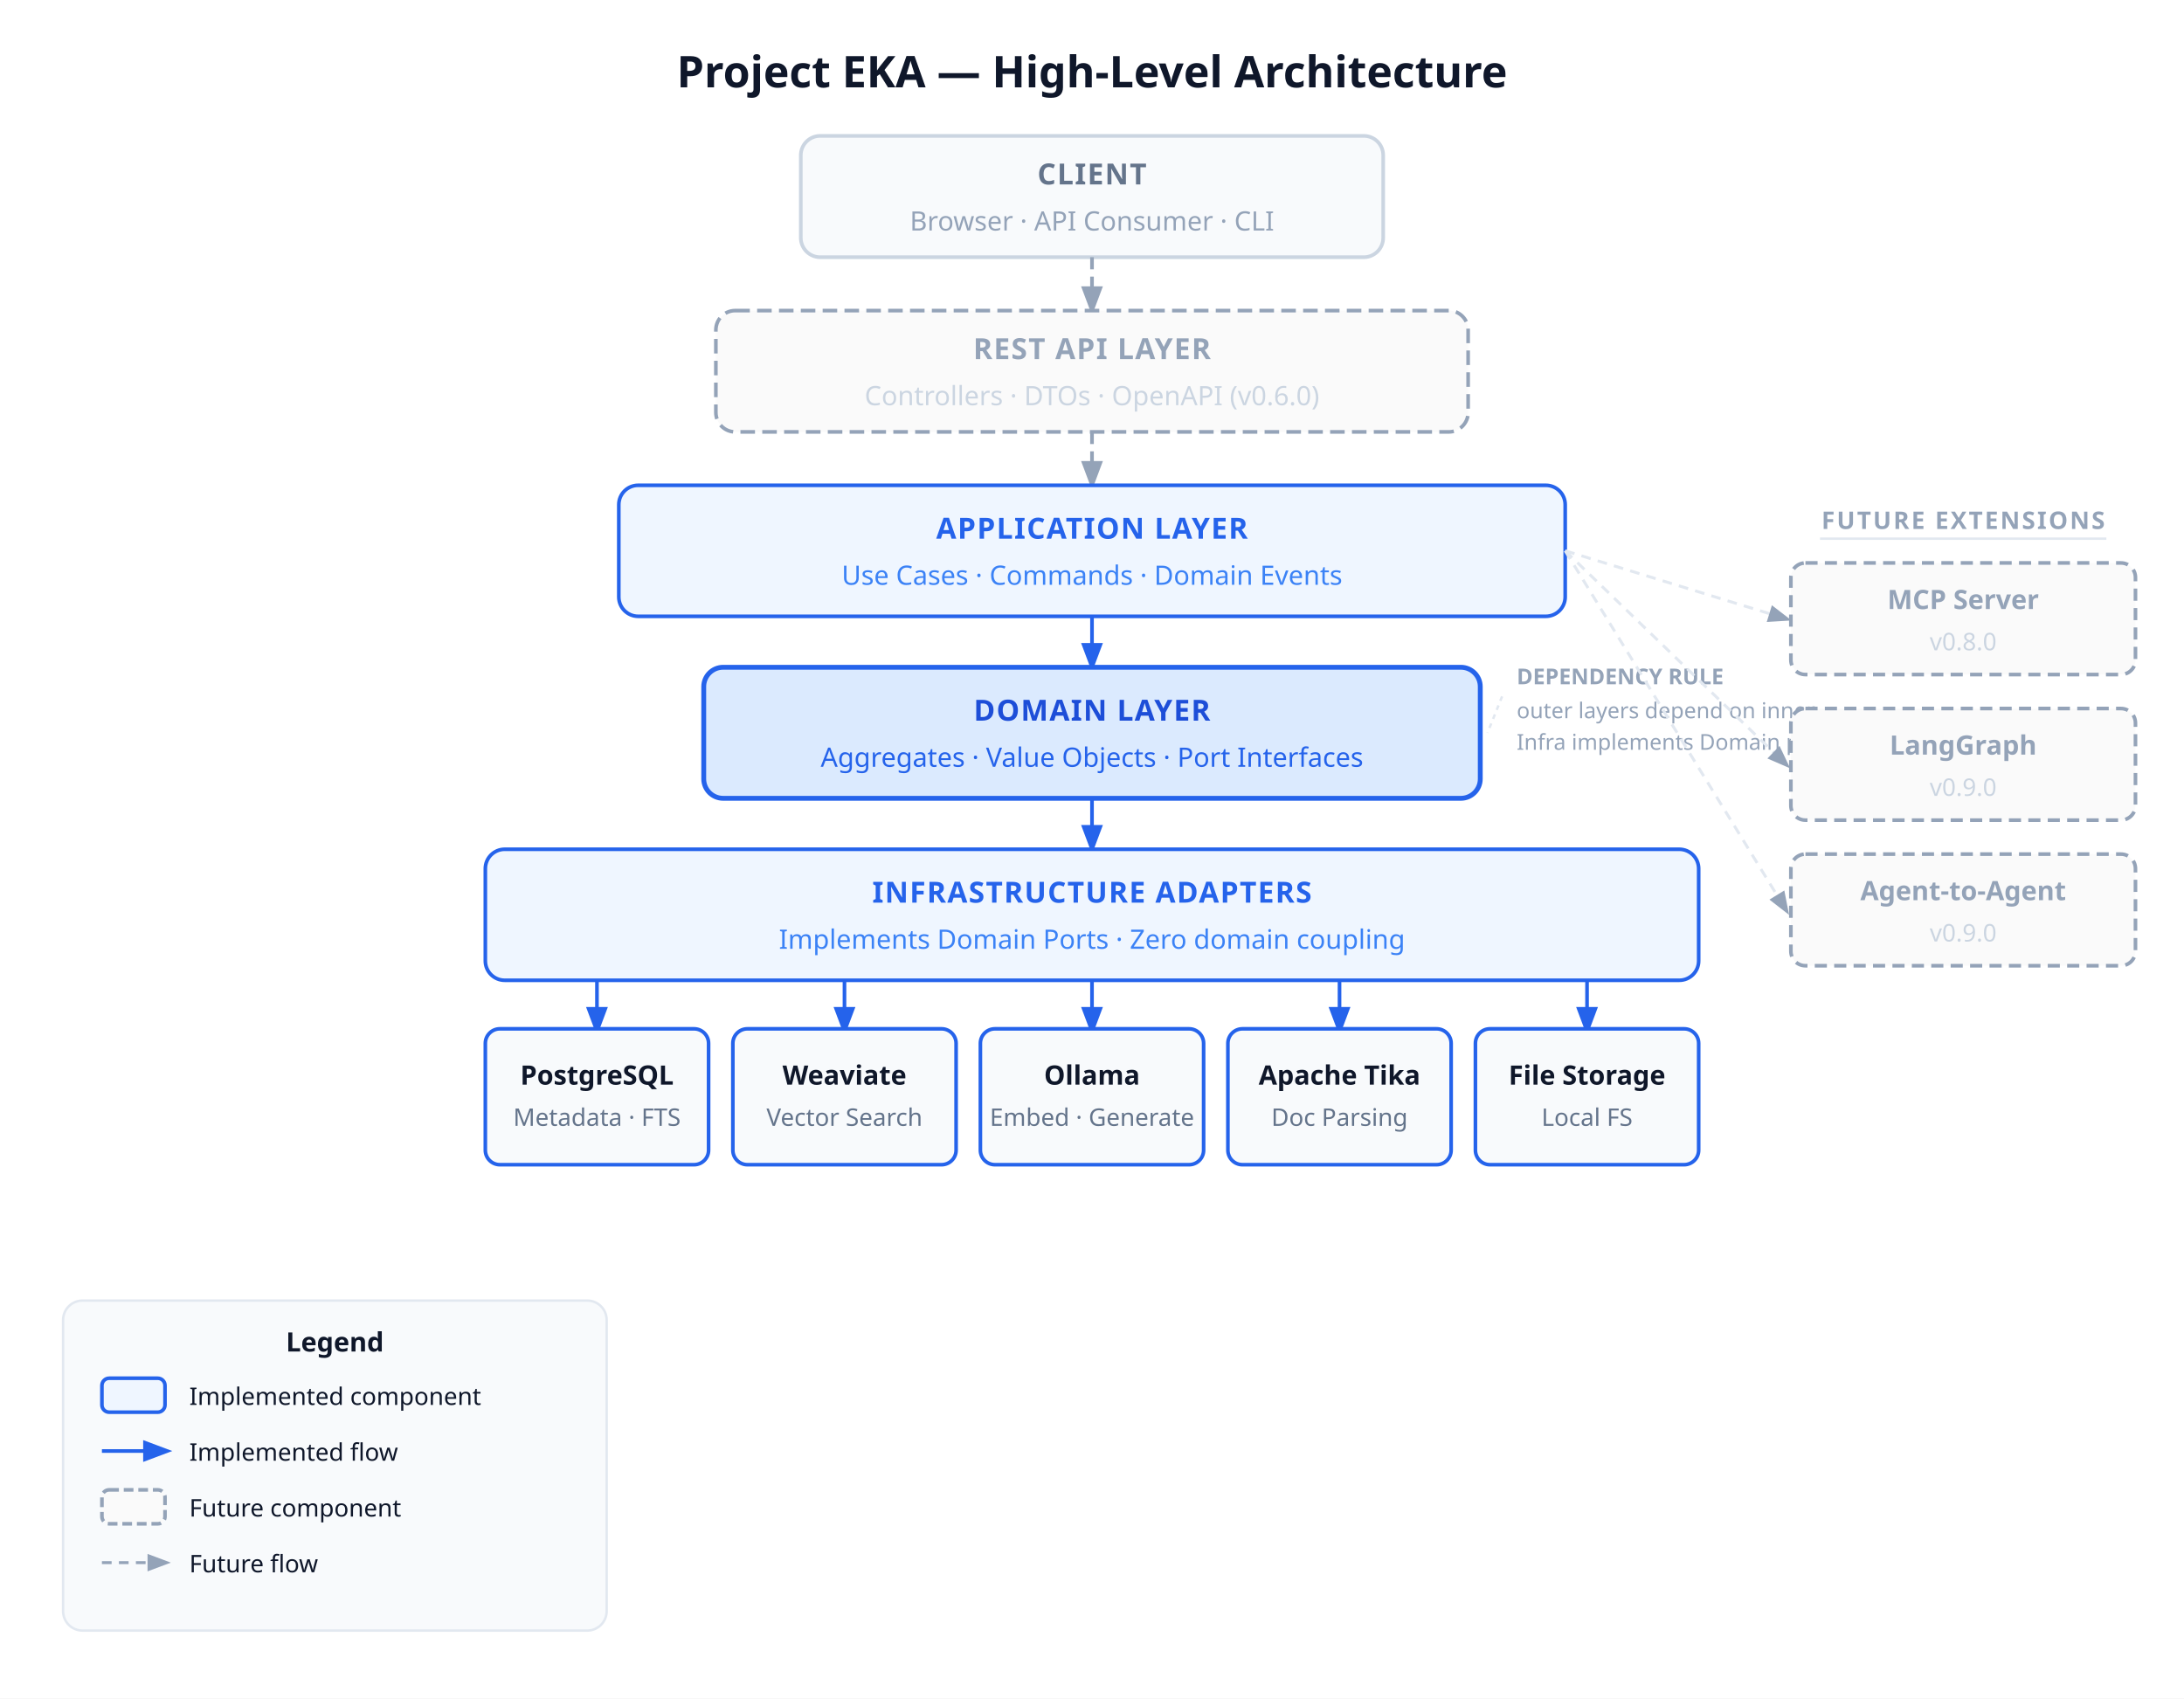
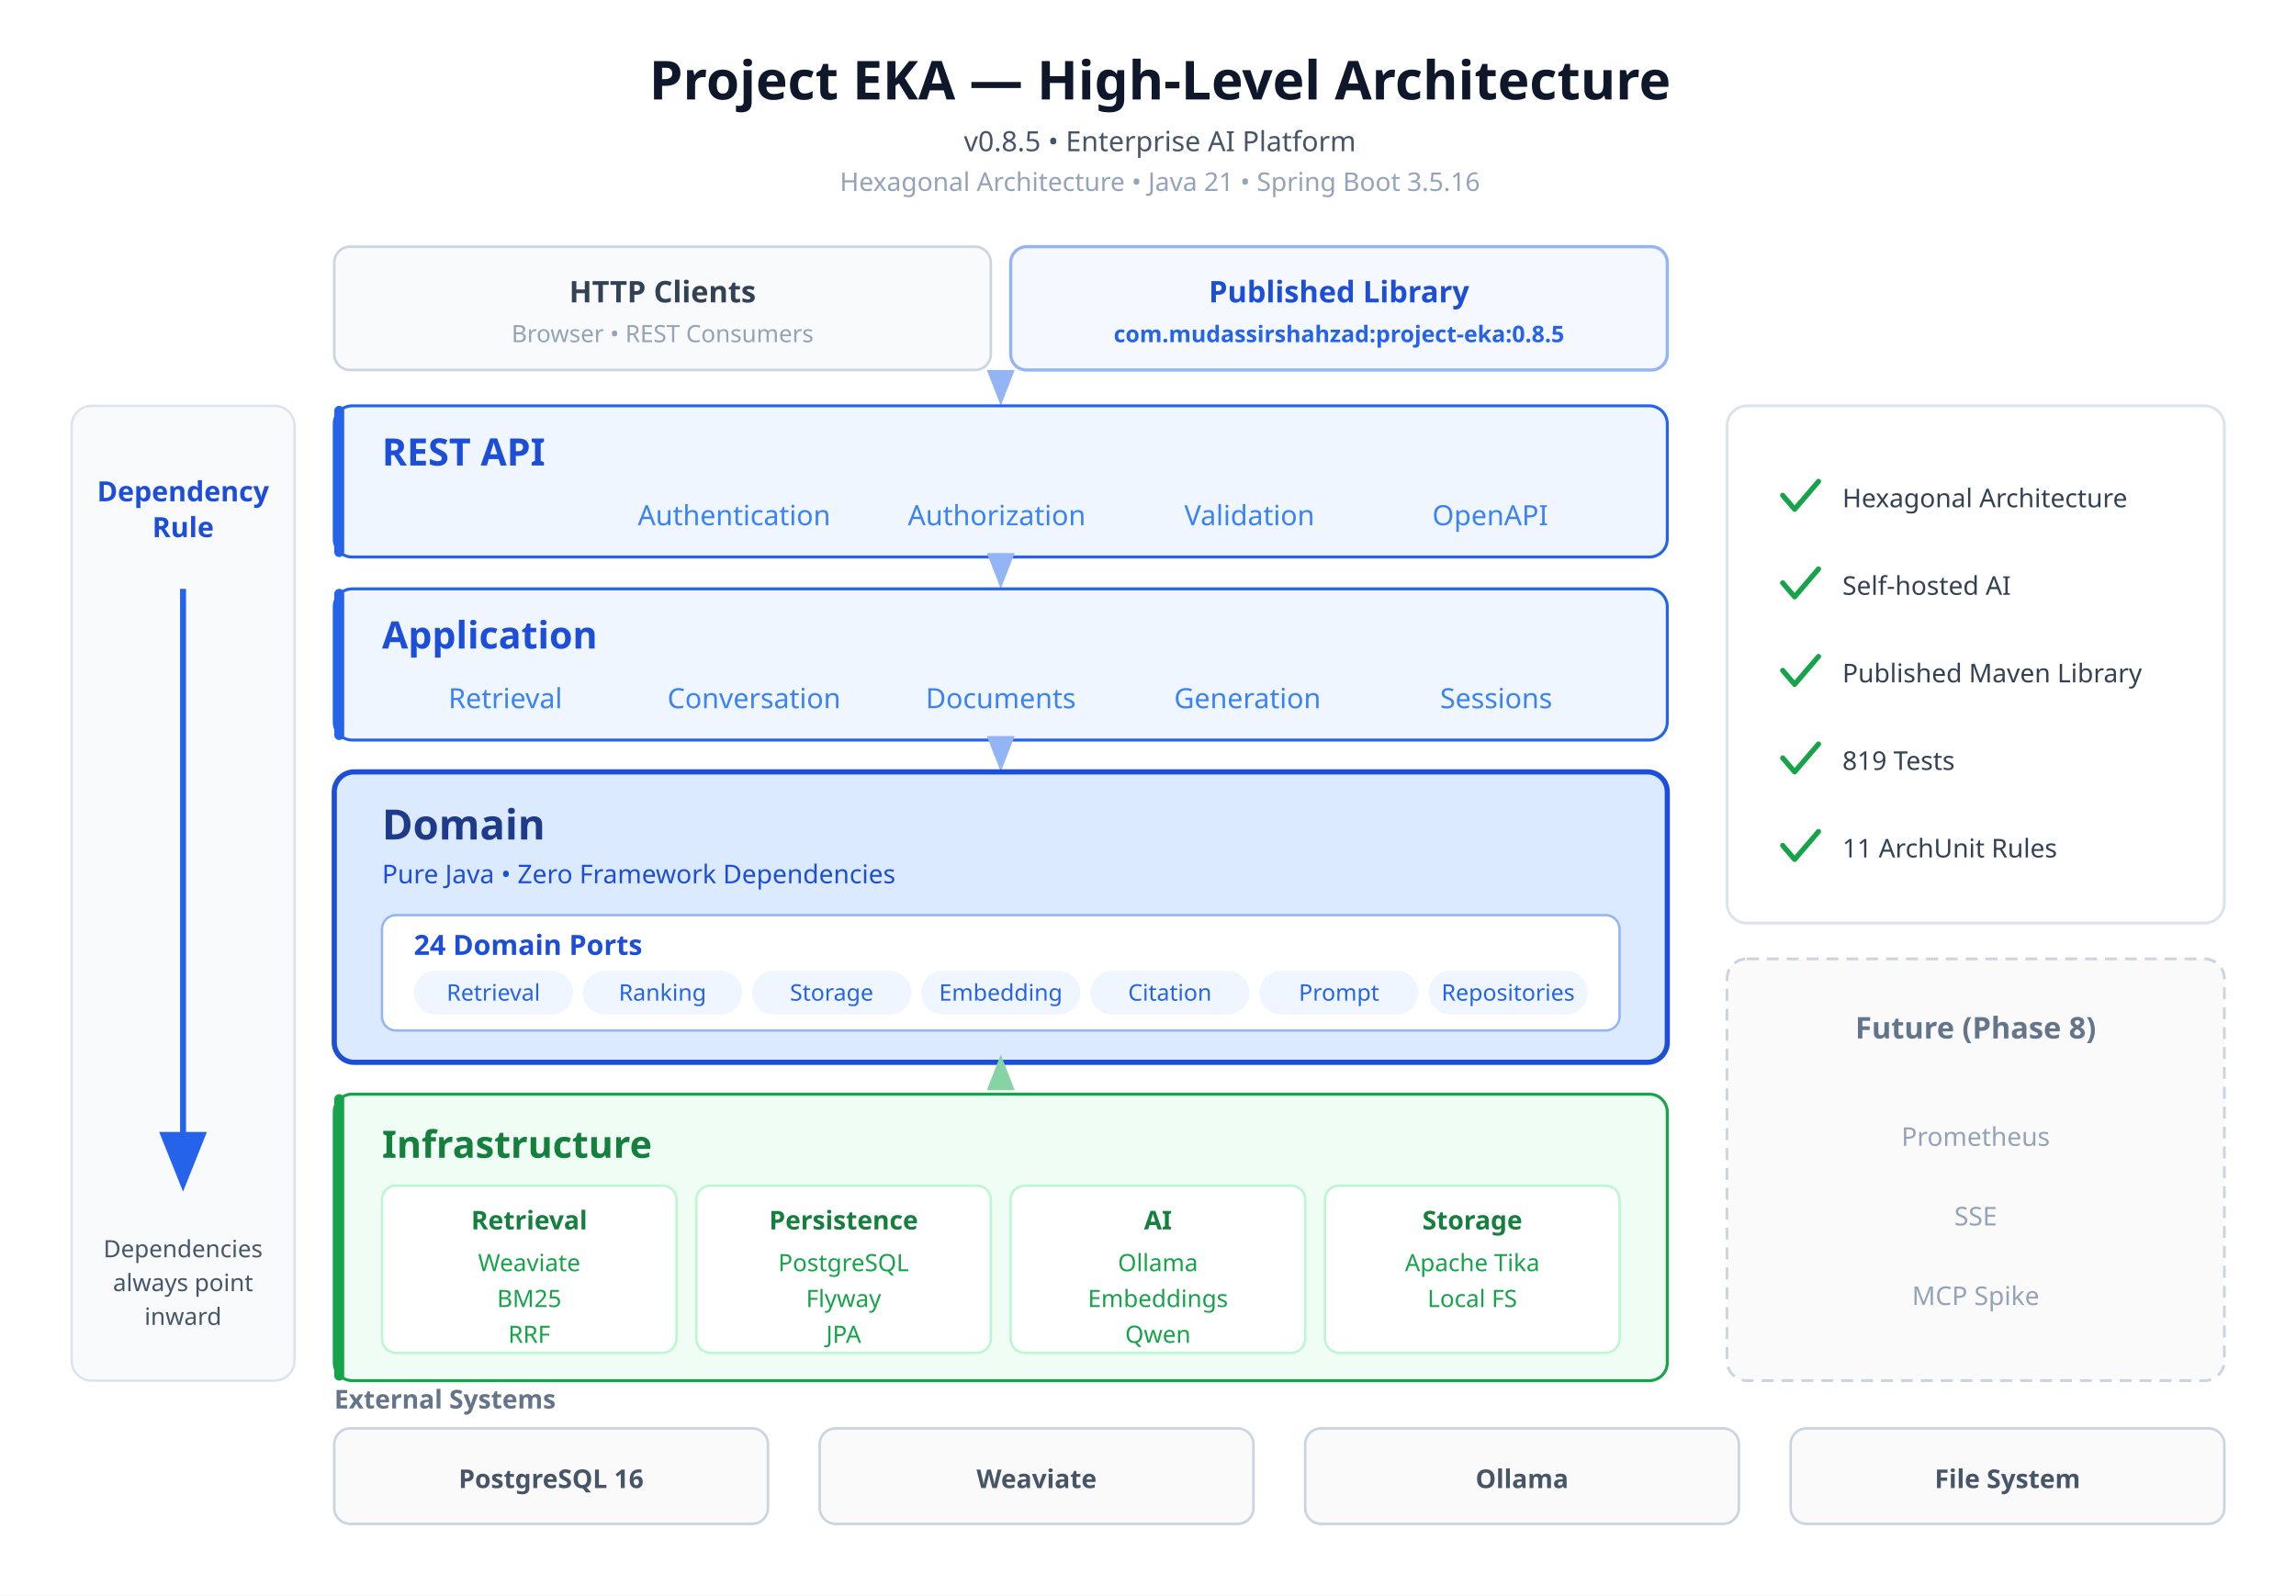
- <svg xmlns="http://www.w3.org/2000/svg" viewBox="0 0 900 700" width="900" height="700" font-family="'Segoe UI', system-ui, -apple-system, sans-serif">
+ <svg xmlns="http://www.w3.org/2000/svg" viewBox="0 0 1154 802" width="1154" height="802" font-family="'Segoe UI', system-ui, -apple-system, sans-serif">
  <defs>
-     <marker id="arr-blue" markerWidth="8" markerHeight="8" refX="6" refY="3" orient="auto">
-       <path d="M0,0 L0,6 L8,3 z" fill="#2563eb" />
+     <marker id="a-blue" markerWidth="9" markerHeight="9" refX="7" refY="3.5" orient="auto">
+       <path d="M0,0 L0,7 L9,3.5 z" fill="#93b4f5" />
    </marker>
-     <marker id="arr-gray" markerWidth="8" markerHeight="8" refX="6" refY="3" orient="auto">
-       <path d="M0,0 L0,6 L8,3 z" fill="#94a3b8" />
+     <marker id="a-green" markerWidth="9" markerHeight="9" refX="7" refY="3.5" orient="auto">
+       <path d="M0,0 L0,7 L9,3.5 z" fill="#86d3a4" />
+     </marker>
+     <marker id="a-rail" markerWidth="10" markerHeight="10" refX="7" refY="4" orient="auto">
+       <path d="M0,0 L0,8 L10,4 z" fill="#2563eb" />
    </marker>
  </defs>
-   <rect width="900" height="700" fill="#ffffff" />
-   <text x="450" y="36" text-anchor="middle" font-size="18" font-weight="700" fill="#0f172a">Project EKA — High-Level Architecture</text>
-   <rect x="330" y="56" width="240" height="50" rx="8" fill="#f8fafc" stroke="#cbd5e1" stroke-width="1.5" />
-   <text x="450" y="76" text-anchor="middle" font-size="12" font-weight="600" fill="#64748b" letter-spacing="0.5">CLIENT</text>
-   <text x="450" y="95" text-anchor="middle" font-size="11" fill="#94a3b8">Browser · API Consumer · CLI</text>
-   <line x1="450" y1="106" x2="450" y2="127" stroke="#94a3b8" stroke-width="1.5" stroke-dasharray="5,3" marker-end="url(#arr-gray)" />
-   <rect x="295" y="128" width="310" height="50" rx="8" fill="#fafafa" stroke="#94a3b8" stroke-width="1.5" stroke-dasharray="6,3" />
-   <text x="450" y="148" text-anchor="middle" font-size="12" font-weight="600" fill="#94a3b8" letter-spacing="0.5">REST API LAYER</text>
-   <text x="450" y="167" text-anchor="middle" font-size="11" fill="#cbd5e1">Controllers · DTOs · OpenAPI  (v0.6.0)</text>
-   <line x1="450" y1="178" x2="450" y2="199" stroke="#94a3b8" stroke-width="1.5" stroke-dasharray="5,3" marker-end="url(#arr-gray)" />
-   <rect x="255" y="200" width="390" height="54" rx="8" fill="#eff6ff" stroke="#2563eb" stroke-width="1.5" />
-   <text x="450" y="222" text-anchor="middle" font-size="12" font-weight="700" fill="#2563eb" letter-spacing="0.5">APPLICATION LAYER</text>
-   <text x="450" y="241" text-anchor="middle" font-size="11" fill="#3b82f6">Use Cases · Commands · Domain Events</text>
-   <line x1="450" y1="254" x2="450" y2="274" stroke="#2563eb" stroke-width="1.5" marker-end="url(#arr-blue)" />
-   <rect x="290" y="275" width="320" height="54" rx="8" fill="#dbeafe" stroke="#2563eb" stroke-width="2" />
-   <text x="450" y="297" text-anchor="middle" font-size="12" font-weight="700" fill="#1d4ed8" letter-spacing="0.5">DOMAIN LAYER</text>
-   <text x="450" y="316" text-anchor="middle" font-size="11" fill="#2563eb">Aggregates · Value Objects · Port Interfaces</text>
-   <text x="625" y="282" font-size="9" fill="#94a3b8" font-weight="600">DEPENDENCY RULE</text>
-   <text x="625" y="296" font-size="9" fill="#94a3b8">outer layers depend on inner</text>
-   <text x="625" y="309" font-size="9" fill="#94a3b8">Infra implements Domain ports</text>
-   <line x1="619" y1="287" x2="613" y2="302" stroke="#e2e8f0" stroke-width="1" stroke-dasharray="2,2" />
-   <line x1="450" y1="329" x2="450" y2="349" stroke="#2563eb" stroke-width="1.5" marker-end="url(#arr-blue)" />
-   <rect x="200" y="350" width="500" height="54" rx="8" fill="#eff6ff" stroke="#2563eb" stroke-width="1.5" />
-   <text x="450" y="372" text-anchor="middle" font-size="12" font-weight="700" fill="#2563eb" letter-spacing="0.5">INFRASTRUCTURE ADAPTERS</text>
-   <text x="450" y="391" text-anchor="middle" font-size="11" fill="#3b82f6">Implements Domain Ports · Zero domain coupling</text>
-   <line x1="246" y1="404" x2="246" y2="424" stroke="#2563eb" stroke-width="1.5" marker-end="url(#arr-blue)" />
-   <line x1="348" y1="404" x2="348" y2="424" stroke="#2563eb" stroke-width="1.5" marker-end="url(#arr-blue)" />
-   <line x1="450" y1="404" x2="450" y2="424" stroke="#2563eb" stroke-width="1.5" marker-end="url(#arr-blue)" />
-   <line x1="552" y1="404" x2="552" y2="424" stroke="#2563eb" stroke-width="1.5" marker-end="url(#arr-blue)" />
-   <line x1="654" y1="404" x2="654" y2="424" stroke="#2563eb" stroke-width="1.5" marker-end="url(#arr-blue)" />
-   <rect x="200" y="424" width="92" height="56" rx="6" fill="#f8fafc" stroke="#2563eb" stroke-width="1.5" />
-   <text x="246" y="447" text-anchor="middle" font-size="11" font-weight="600" fill="#0f172a">PostgreSQL</text>
-   <text x="246" y="464" text-anchor="middle" font-size="10" fill="#64748b">Metadata · FTS</text>
-   <rect x="302" y="424" width="92" height="56" rx="6" fill="#f8fafc" stroke="#2563eb" stroke-width="1.5" />
-   <text x="348" y="447" text-anchor="middle" font-size="11" font-weight="600" fill="#0f172a">Weaviate</text>
-   <text x="348" y="464" text-anchor="middle" font-size="10" fill="#64748b">Vector Search</text>
-   <rect x="404" y="424" width="92" height="56" rx="6" fill="#f8fafc" stroke="#2563eb" stroke-width="1.5" />
-   <text x="450" y="447" text-anchor="middle" font-size="11" font-weight="600" fill="#0f172a">Ollama</text>
-   <text x="450" y="464" text-anchor="middle" font-size="10" fill="#64748b">Embed · Generate</text>
-   <rect x="506" y="424" width="92" height="56" rx="6" fill="#f8fafc" stroke="#2563eb" stroke-width="1.5" />
-   <text x="552" y="447" text-anchor="middle" font-size="11" font-weight="600" fill="#0f172a">Apache Tika</text>
-   <text x="552" y="464" text-anchor="middle" font-size="10" fill="#64748b">Doc Parsing</text>
-   <rect x="608" y="424" width="92" height="56" rx="6" fill="#f8fafc" stroke="#2563eb" stroke-width="1.5" />
-   <text x="654" y="447" text-anchor="middle" font-size="11" font-weight="600" fill="#0f172a">File Storage</text>
-   <text x="654" y="464" text-anchor="middle" font-size="10" fill="#64748b">Local FS</text>
-   <text x="809" y="218" text-anchor="middle" font-size="10" fill="#94a3b8" font-weight="700" letter-spacing="0.8">FUTURE EXTENSIONS</text>
-   <line x1="750" y1="222" x2="868" y2="222" stroke="#e2e8f0" stroke-width="1" />
-   <rect x="738" y="232" width="142" height="46" rx="6" fill="#fafafa" stroke="#94a3b8" stroke-width="1.5" stroke-dasharray="5,3" />
-   <text x="809" y="251" text-anchor="middle" font-size="11" font-weight="600" fill="#94a3b8">MCP Server</text>
-   <text x="809" y="268" text-anchor="middle" font-size="10" fill="#cbd5e1">v0.8.0</text>
-   <rect x="738" y="292" width="142" height="46" rx="6" fill="#fafafa" stroke="#94a3b8" stroke-width="1.5" stroke-dasharray="5,3" />
-   <text x="809" y="311" text-anchor="middle" font-size="11" font-weight="600" fill="#94a3b8">LangGraph</text>
-   <text x="809" y="328" text-anchor="middle" font-size="10" fill="#cbd5e1">v0.9.0</text>
-   <rect x="738" y="352" width="142" height="46" rx="6" fill="#fafafa" stroke="#94a3b8" stroke-width="1.5" stroke-dasharray="5,3" />
-   <text x="809" y="371" text-anchor="middle" font-size="11" font-weight="600" fill="#94a3b8">Agent-to-Agent</text>
-   <text x="809" y="388" text-anchor="middle" font-size="10" fill="#cbd5e1">v0.9.0</text>
-   <line x1="645" y1="227" x2="736" y2="255" stroke="#e2e8f0" stroke-width="1.2" stroke-dasharray="4,3" marker-end="url(#arr-gray)" />
-   <line x1="645" y1="227" x2="736" y2="315" stroke="#e2e8f0" stroke-width="1.2" stroke-dasharray="4,3" marker-end="url(#arr-gray)" />
-   <line x1="645" y1="227" x2="736" y2="375" stroke="#e2e8f0" stroke-width="1.2" stroke-dasharray="4,3" marker-end="url(#arr-gray)" />
-   <rect x="26" y="536" width="224" height="136" rx="8" fill="#f8fafc" stroke="#e2e8f0" stroke-width="1" />
-   <text x="138" y="557" text-anchor="middle" font-size="11" font-weight="700" fill="#0f172a">Legend</text>
-   <rect x="42" y="568" width="26" height="14" rx="3" fill="#eff6ff" stroke="#2563eb" stroke-width="1.5" />
-   <text x="78" y="579" font-size="10" fill="#0f172a">Implemented component</text>
-   <line x1="42" y1="598" x2="68" y2="598" stroke="#2563eb" stroke-width="1.5" marker-end="url(#arr-blue)" />
-   <text x="78" y="602" font-size="10" fill="#0f172a">Implemented flow</text>
-   <rect x="42" y="614" width="26" height="14" rx="3" fill="#fafafa" stroke="#94a3b8" stroke-width="1.5" stroke-dasharray="4,2" />
-   <text x="78" y="625" font-size="10" fill="#0f172a">Future component</text>
-   <line x1="42" y1="644" x2="68" y2="644" stroke="#94a3b8" stroke-width="1.2" stroke-dasharray="4,3" marker-end="url(#arr-gray)" />
-   <text x="78" y="648" font-size="10" fill="#0f172a">Future flow</text>
+   <rect width="1154" height="802" fill="#ffffff" />
+   <text x="583" y="50" text-anchor="middle" font-size="27" font-weight="700" fill="#0f172a">Project EKA — High-Level Architecture</text>
+   <text x="583" y="76" text-anchor="middle" font-size="14" fill="#475569">v0.8.5 • Enterprise AI Platform</text>
+   <text x="583" y="96" text-anchor="middle" font-size="13" fill="#94a3b8">Hexagonal Architecture • Java 21 • Spring Boot 3.5.16</text>
+   <rect x="36" y="204" width="112" height="490" rx="10" fill="#f8fafc" stroke="#dbe3ec" stroke-width="1.2" />
+   <text x="92" y="252" text-anchor="middle" font-size="14" font-weight="700" fill="#1d4ed8">Dependency</text>
+   <text x="92" y="270" text-anchor="middle" font-size="14" font-weight="700" fill="#1d4ed8">Rule</text>
+   <line x1="92" y1="296" x2="92" y2="590" stroke="#2563eb" stroke-width="3" marker-end="url(#a-rail)" />
+   <text x="92" y="632" text-anchor="middle" font-size="12" fill="#475569">Dependencies</text>
+   <text x="92" y="649" text-anchor="middle" font-size="12" fill="#475569">always point</text>
+   <text x="92" y="666" text-anchor="middle" font-size="12" fill="#475569">inward</text>
+   <rect x="168" y="124" width="330" height="62" rx="8" fill="#f8fafc" stroke="#cbd5e1" stroke-width="1.3" />
+   <text x="333" y="152" text-anchor="middle" font-size="15" font-weight="700" fill="#334155">HTTP Clients</text>
+   <text x="333" y="172" text-anchor="middle" font-size="12" fill="#94a3b8">Browser • REST Consumers</text>
+   <rect x="508" y="124" width="330" height="62" rx="8" fill="#f5f9ff" stroke="#93b4f5" stroke-width="1.6" />
+   <text x="673" y="152" text-anchor="middle" font-size="15" font-weight="700" fill="#1d4ed8">Published Library</text>
+   <text x="673" y="172" text-anchor="middle" font-size="11.5" font-weight="600" fill="#2563eb">com.mudassirshahzad:project-eka:0.8.5</text>
+   <line x1="503" y1="186" x2="503" y2="200" stroke="#93b4f5" stroke-width="2" marker-end="url(#a-blue)" />
+   <rect x="168" y="204" width="670" height="76" rx="9" fill="#eff6ff" stroke="#2563eb" stroke-width="1.5" />
+   <rect x="168" y="204" width="5" height="76" rx="2.5" fill="#2563eb" />
+   <text x="192" y="234" font-size="19" font-weight="700" fill="#1d4ed8">REST API</text>
+   <text x="369" y="264" text-anchor="middle" font-size="14" fill="#3b82f6">Authentication</text>
+   <text x="501" y="264" text-anchor="middle" font-size="14" fill="#3b82f6">Authorization</text>
+   <text x="628" y="264" text-anchor="middle" font-size="14" fill="#3b82f6">Validation</text>
+   <text x="749" y="264" text-anchor="middle" font-size="14" fill="#3b82f6">OpenAPI</text>
+   <line x1="503" y1="280" x2="503" y2="292" stroke="#93b4f5" stroke-width="2" marker-end="url(#a-blue)" />
+   <rect x="168" y="296" width="670" height="76" rx="9" fill="#eff6ff" stroke="#2563eb" stroke-width="1.5" />
+   <rect x="168" y="296" width="5" height="76" rx="2.5" fill="#2563eb" />
+   <text x="192" y="326" font-size="19" font-weight="700" fill="#1d4ed8">Application</text>
+   <text x="254" y="356" text-anchor="middle" font-size="14" fill="#3b82f6">Retrieval</text>
+   <text x="379" y="356" text-anchor="middle" font-size="14" fill="#3b82f6">Conversation</text>
+   <text x="503" y="356" text-anchor="middle" font-size="14" fill="#3b82f6">Documents</text>
+   <text x="627" y="356" text-anchor="middle" font-size="14" fill="#3b82f6">Generation</text>
+   <text x="752" y="356" text-anchor="middle" font-size="14" fill="#3b82f6">Sessions</text>
+   <line x1="503" y1="372" x2="503" y2="384" stroke="#93b4f5" stroke-width="2" marker-end="url(#a-blue)" />
+   <rect x="168" y="388" width="670" height="146" rx="10" fill="#dbeafe" stroke="#1d4ed8" stroke-width="2.6" />
+   <text x="192" y="422" font-size="21" font-weight="700" fill="#1e3a8a">Domain</text>
+   <text x="192" y="444" font-size="13" fill="#1d4ed8">Pure Java • Zero Framework Dependencies</text>
+   <rect x="192" y="460" width="622" height="58" rx="7" fill="#ffffff" stroke="#93b4f5" stroke-width="1.2" />
+   <text x="208" y="480" font-size="14" font-weight="700" fill="#1d4ed8">24 Domain Ports</text>
+   <rect x="208" y="488" width="80" height="22" rx="11" fill="#eff6ff" />
+   <text x="248" y="503" text-anchor="middle" font-size="11.5" fill="#2563eb">Retrieval</text>
+   <rect x="293" y="488" width="80" height="22" rx="11" fill="#eff6ff" />
+   <text x="333" y="503" text-anchor="middle" font-size="11.5" fill="#2563eb">Ranking</text>
+   <rect x="378" y="488" width="80" height="22" rx="11" fill="#eff6ff" />
+   <text x="418" y="503" text-anchor="middle" font-size="11.5" fill="#2563eb">Storage</text>
+   <rect x="463" y="488" width="80" height="22" rx="11" fill="#eff6ff" />
+   <text x="503" y="503" text-anchor="middle" font-size="11.5" fill="#2563eb">Embedding</text>
+   <rect x="548" y="488" width="80" height="22" rx="11" fill="#eff6ff" />
+   <text x="588" y="503" text-anchor="middle" font-size="11.5" fill="#2563eb">Citation</text>
+   <rect x="633" y="488" width="80" height="22" rx="11" fill="#eff6ff" />
+   <text x="673" y="503" text-anchor="middle" font-size="11.5" fill="#2563eb">Prompt</text>
+   <rect x="718" y="488" width="80" height="22" rx="11" fill="#eff6ff" />
+   <text x="758" y="503" text-anchor="middle" font-size="11.5" fill="#2563eb">Repositories</text>
+   <line x1="503" y1="546" x2="503" y2="534" stroke="#86d3a4" stroke-width="2" marker-end="url(#a-green)" />
+   <rect x="168" y="550" width="670" height="144" rx="9" fill="#f0fdf4" stroke="#16a34a" stroke-width="1.5" />
+   <rect x="168" y="550" width="5" height="144" rx="2.5" fill="#16a34a" />
+   <text x="192" y="582" font-size="19" font-weight="700" fill="#15803d">Infrastructure</text>
+   <rect x="192" y="596" width="148" height="84" rx="7" fill="#ffffff" stroke="#bbf7d0" stroke-width="1.2" />
+   <text x="266" y="618" text-anchor="middle" font-size="13" font-weight="700" fill="#15803d">Retrieval</text>
+   <text x="266" y="639" text-anchor="middle" font-size="12" fill="#16a34a">Weaviate</text>
+   <text x="266" y="657" text-anchor="middle" font-size="12" fill="#16a34a">BM25</text>
+   <text x="266" y="675" text-anchor="middle" font-size="12" fill="#16a34a">RRF</text>
+   <rect x="350" y="596" width="148" height="84" rx="7" fill="#ffffff" stroke="#bbf7d0" stroke-width="1.2" />
+   <text x="424" y="618" text-anchor="middle" font-size="13" font-weight="700" fill="#15803d">Persistence</text>
+   <text x="424" y="639" text-anchor="middle" font-size="12" fill="#16a34a">PostgreSQL</text>
+   <text x="424" y="657" text-anchor="middle" font-size="12" fill="#16a34a">Flyway</text>
+   <text x="424" y="675" text-anchor="middle" font-size="12" fill="#16a34a">JPA</text>
+   <rect x="508" y="596" width="148" height="84" rx="7" fill="#ffffff" stroke="#bbf7d0" stroke-width="1.2" />
+   <text x="582" y="618" text-anchor="middle" font-size="13" font-weight="700" fill="#15803d">AI</text>
+   <text x="582" y="639" text-anchor="middle" font-size="12" fill="#16a34a">Ollama</text>
+   <text x="582" y="657" text-anchor="middle" font-size="12" fill="#16a34a">Embeddings</text>
+   <text x="582" y="675" text-anchor="middle" font-size="12" fill="#16a34a">Qwen</text>
+   <rect x="666" y="596" width="148" height="84" rx="7" fill="#ffffff" stroke="#bbf7d0" stroke-width="1.2" />
+   <text x="740" y="618" text-anchor="middle" font-size="13" font-weight="700" fill="#15803d">Storage</text>
+   <text x="740" y="639" text-anchor="middle" font-size="12" fill="#16a34a">Apache Tika</text>
+   <text x="740" y="657" text-anchor="middle" font-size="12" fill="#16a34a">Local FS</text>
+   <rect x="868" y="204" width="250" height="260" rx="10" fill="#ffffff" stroke="#dbe3ec" stroke-width="1.4" />
+   <path d="M896,249 L902,256 L914,242" stroke="#16a34a" stroke-width="2.6" fill="none" stroke-linecap="round" stroke-linejoin="round" />
+   <text x="926" y="255" font-size="13" fill="#334155">Hexagonal Architecture</text>
+   <path d="M896,293 L902,300 L914,286" stroke="#16a34a" stroke-width="2.6" fill="none" stroke-linecap="round" stroke-linejoin="round" />
+   <text x="926" y="299" font-size="13" fill="#334155">Self-hosted AI</text>
+   <path d="M896,337 L902,344 L914,330" stroke="#16a34a" stroke-width="2.6" fill="none" stroke-linecap="round" stroke-linejoin="round" />
+   <text x="926" y="343" font-size="13" fill="#334155">Published Maven Library</text>
+   <path d="M896,381 L902,388 L914,374" stroke="#16a34a" stroke-width="2.6" fill="none" stroke-linecap="round" stroke-linejoin="round" />
+   <text x="926" y="387" font-size="13" fill="#334155">819 Tests</text>
+   <path d="M896,425 L902,432 L914,418" stroke="#16a34a" stroke-width="2.6" fill="none" stroke-linecap="round" stroke-linejoin="round" />
+   <text x="926" y="431" font-size="13" fill="#334155">11 ArchUnit Rules</text>
+   <rect x="868" y="482" width="250" height="212" rx="10" fill="#fafafa" stroke="#cbd5e1" stroke-width="1.4" stroke-dasharray="6,4" />
+   <text x="993" y="522" text-anchor="middle" font-size="15" font-weight="700" fill="#64748b">Future (Phase 8)</text>
+   <text x="993" y="576" text-anchor="middle" font-size="13" fill="#94a3b8">Prometheus</text>
+   <text x="993" y="616" text-anchor="middle" font-size="13" fill="#94a3b8">SSE</text>
+   <text x="993" y="656" text-anchor="middle" font-size="13" fill="#94a3b8">MCP Spike</text>
+   <text x="168" y="708" font-size="13" font-weight="700" fill="#64748b">External Systems</text>
+   <rect x="168" y="718" width="218" height="48" rx="8" fill="#fafafa" stroke="#cbd5e1" stroke-width="1.3" />
+   <text x="277" y="748" text-anchor="middle" font-size="13" font-weight="600" fill="#475569">PostgreSQL 16</text>
+   <rect x="412" y="718" width="218" height="48" rx="8" fill="#fafafa" stroke="#cbd5e1" stroke-width="1.3" />
+   <text x="521" y="748" text-anchor="middle" font-size="13" font-weight="600" fill="#475569">Weaviate</text>
+   <rect x="656" y="718" width="218" height="48" rx="8" fill="#fafafa" stroke="#cbd5e1" stroke-width="1.3" />
+   <text x="765" y="748" text-anchor="middle" font-size="13" font-weight="600" fill="#475569">Ollama</text>
+   <rect x="900" y="718" width="218" height="48" rx="8" fill="#fafafa" stroke="#cbd5e1" stroke-width="1.3" />
+   <text x="1009" y="748" text-anchor="middle" font-size="13" font-weight="600" fill="#475569">File System</text>
</svg>
